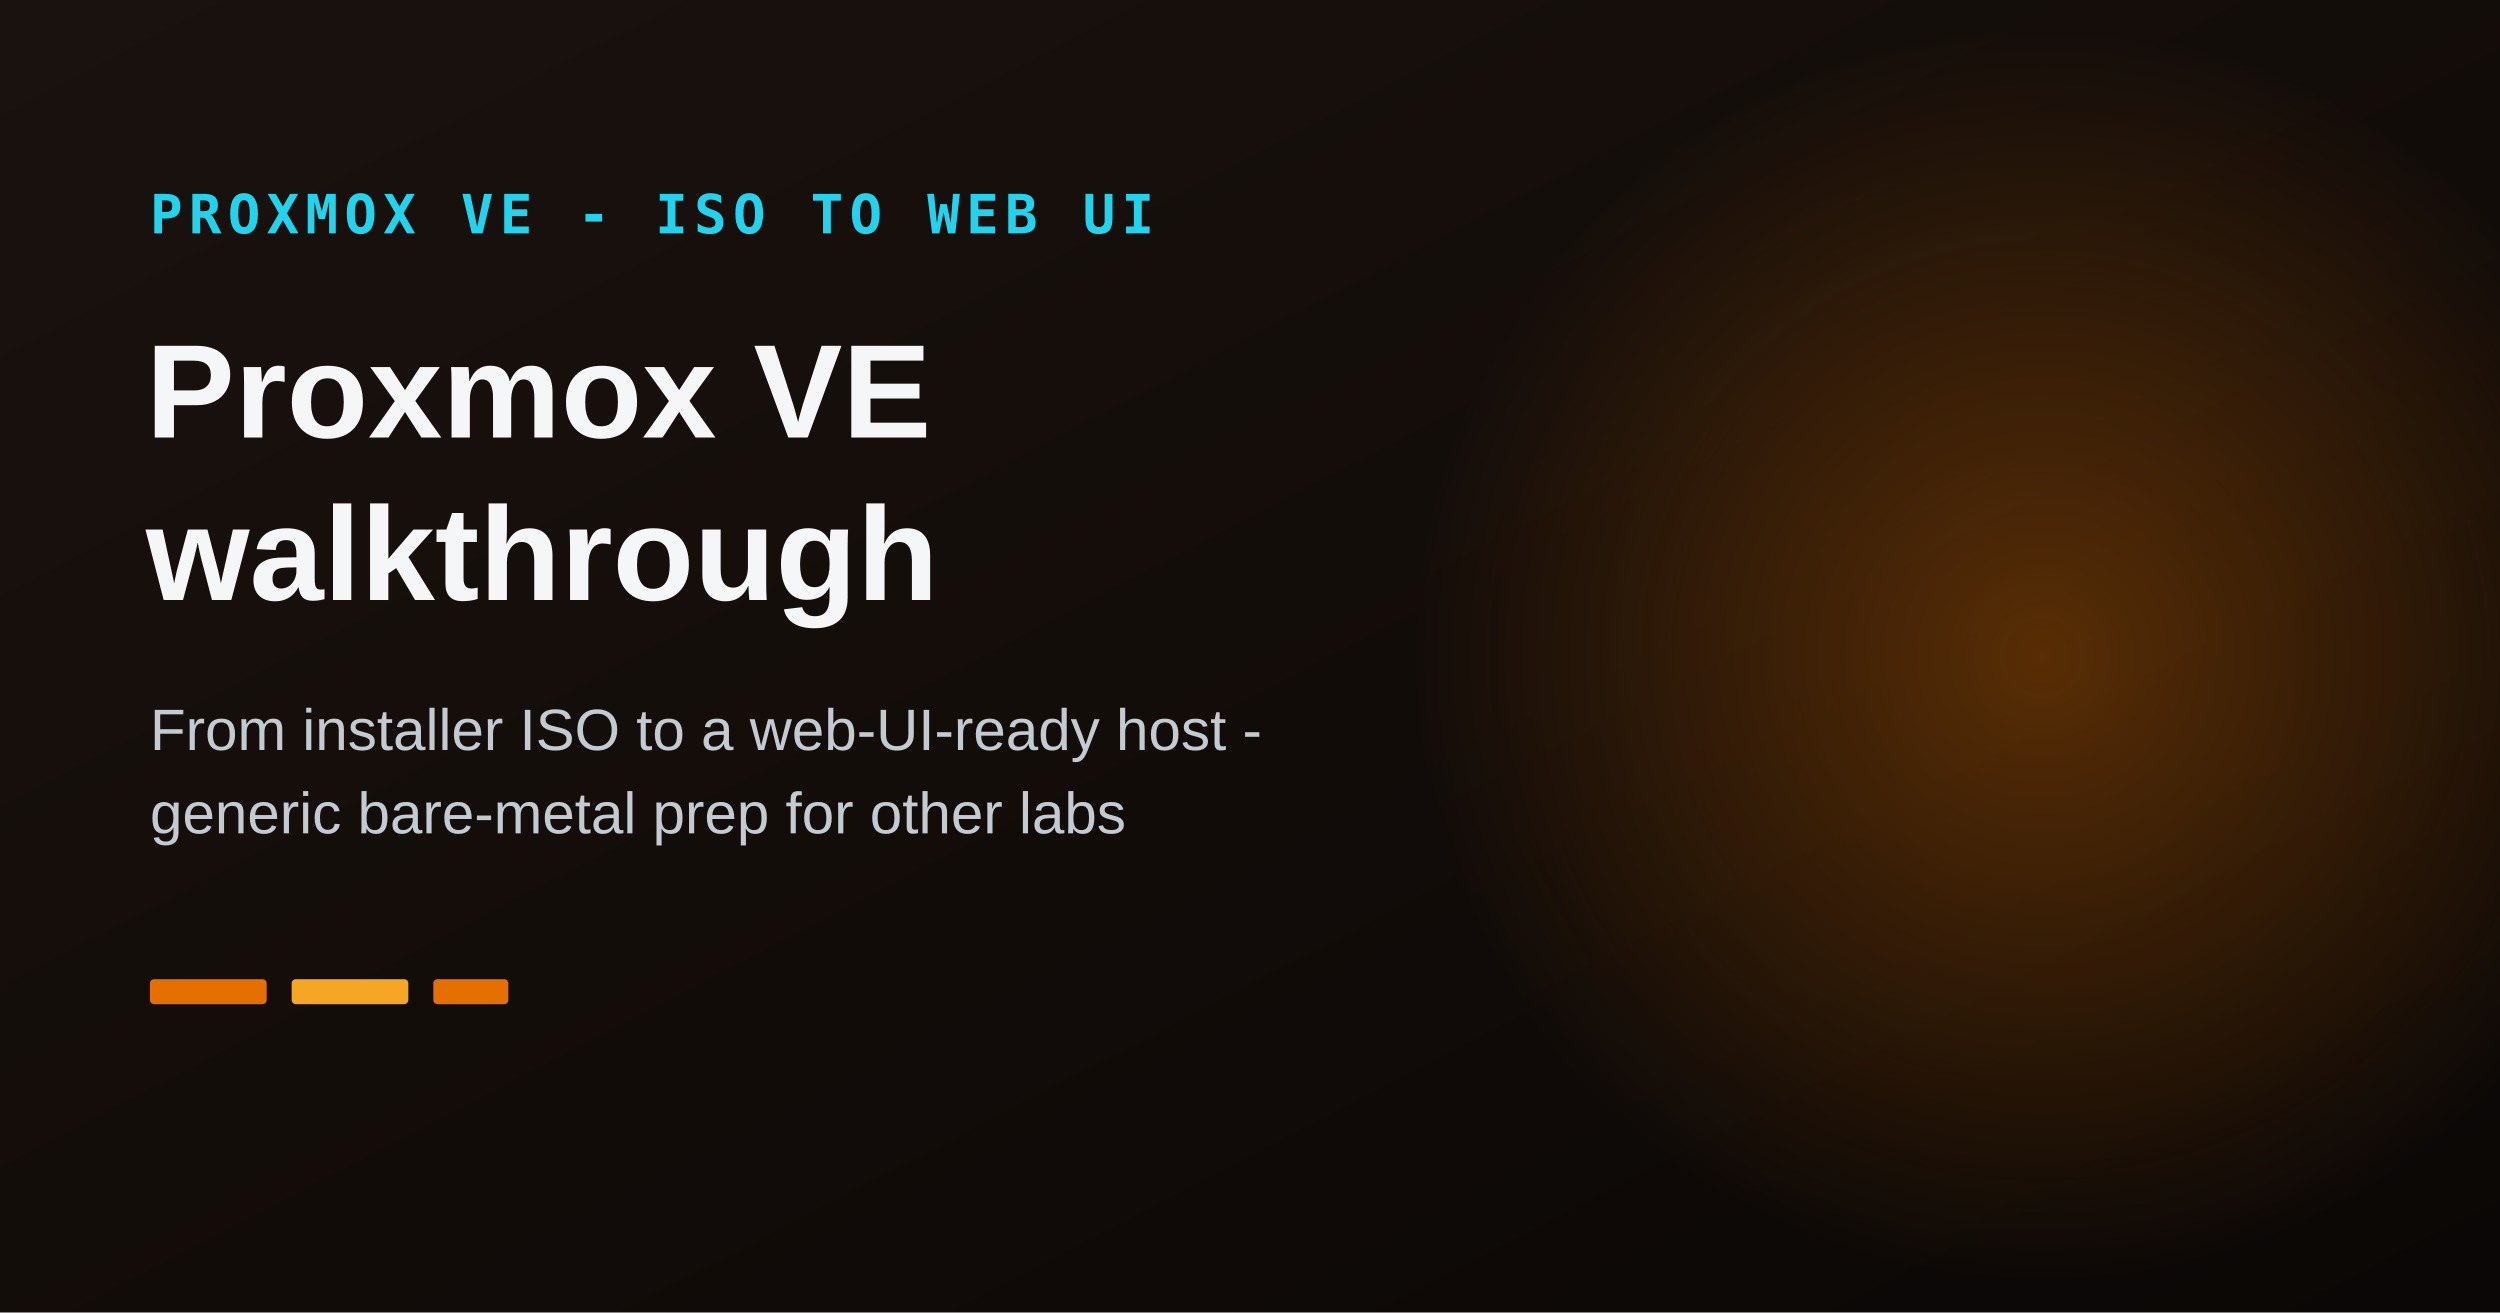
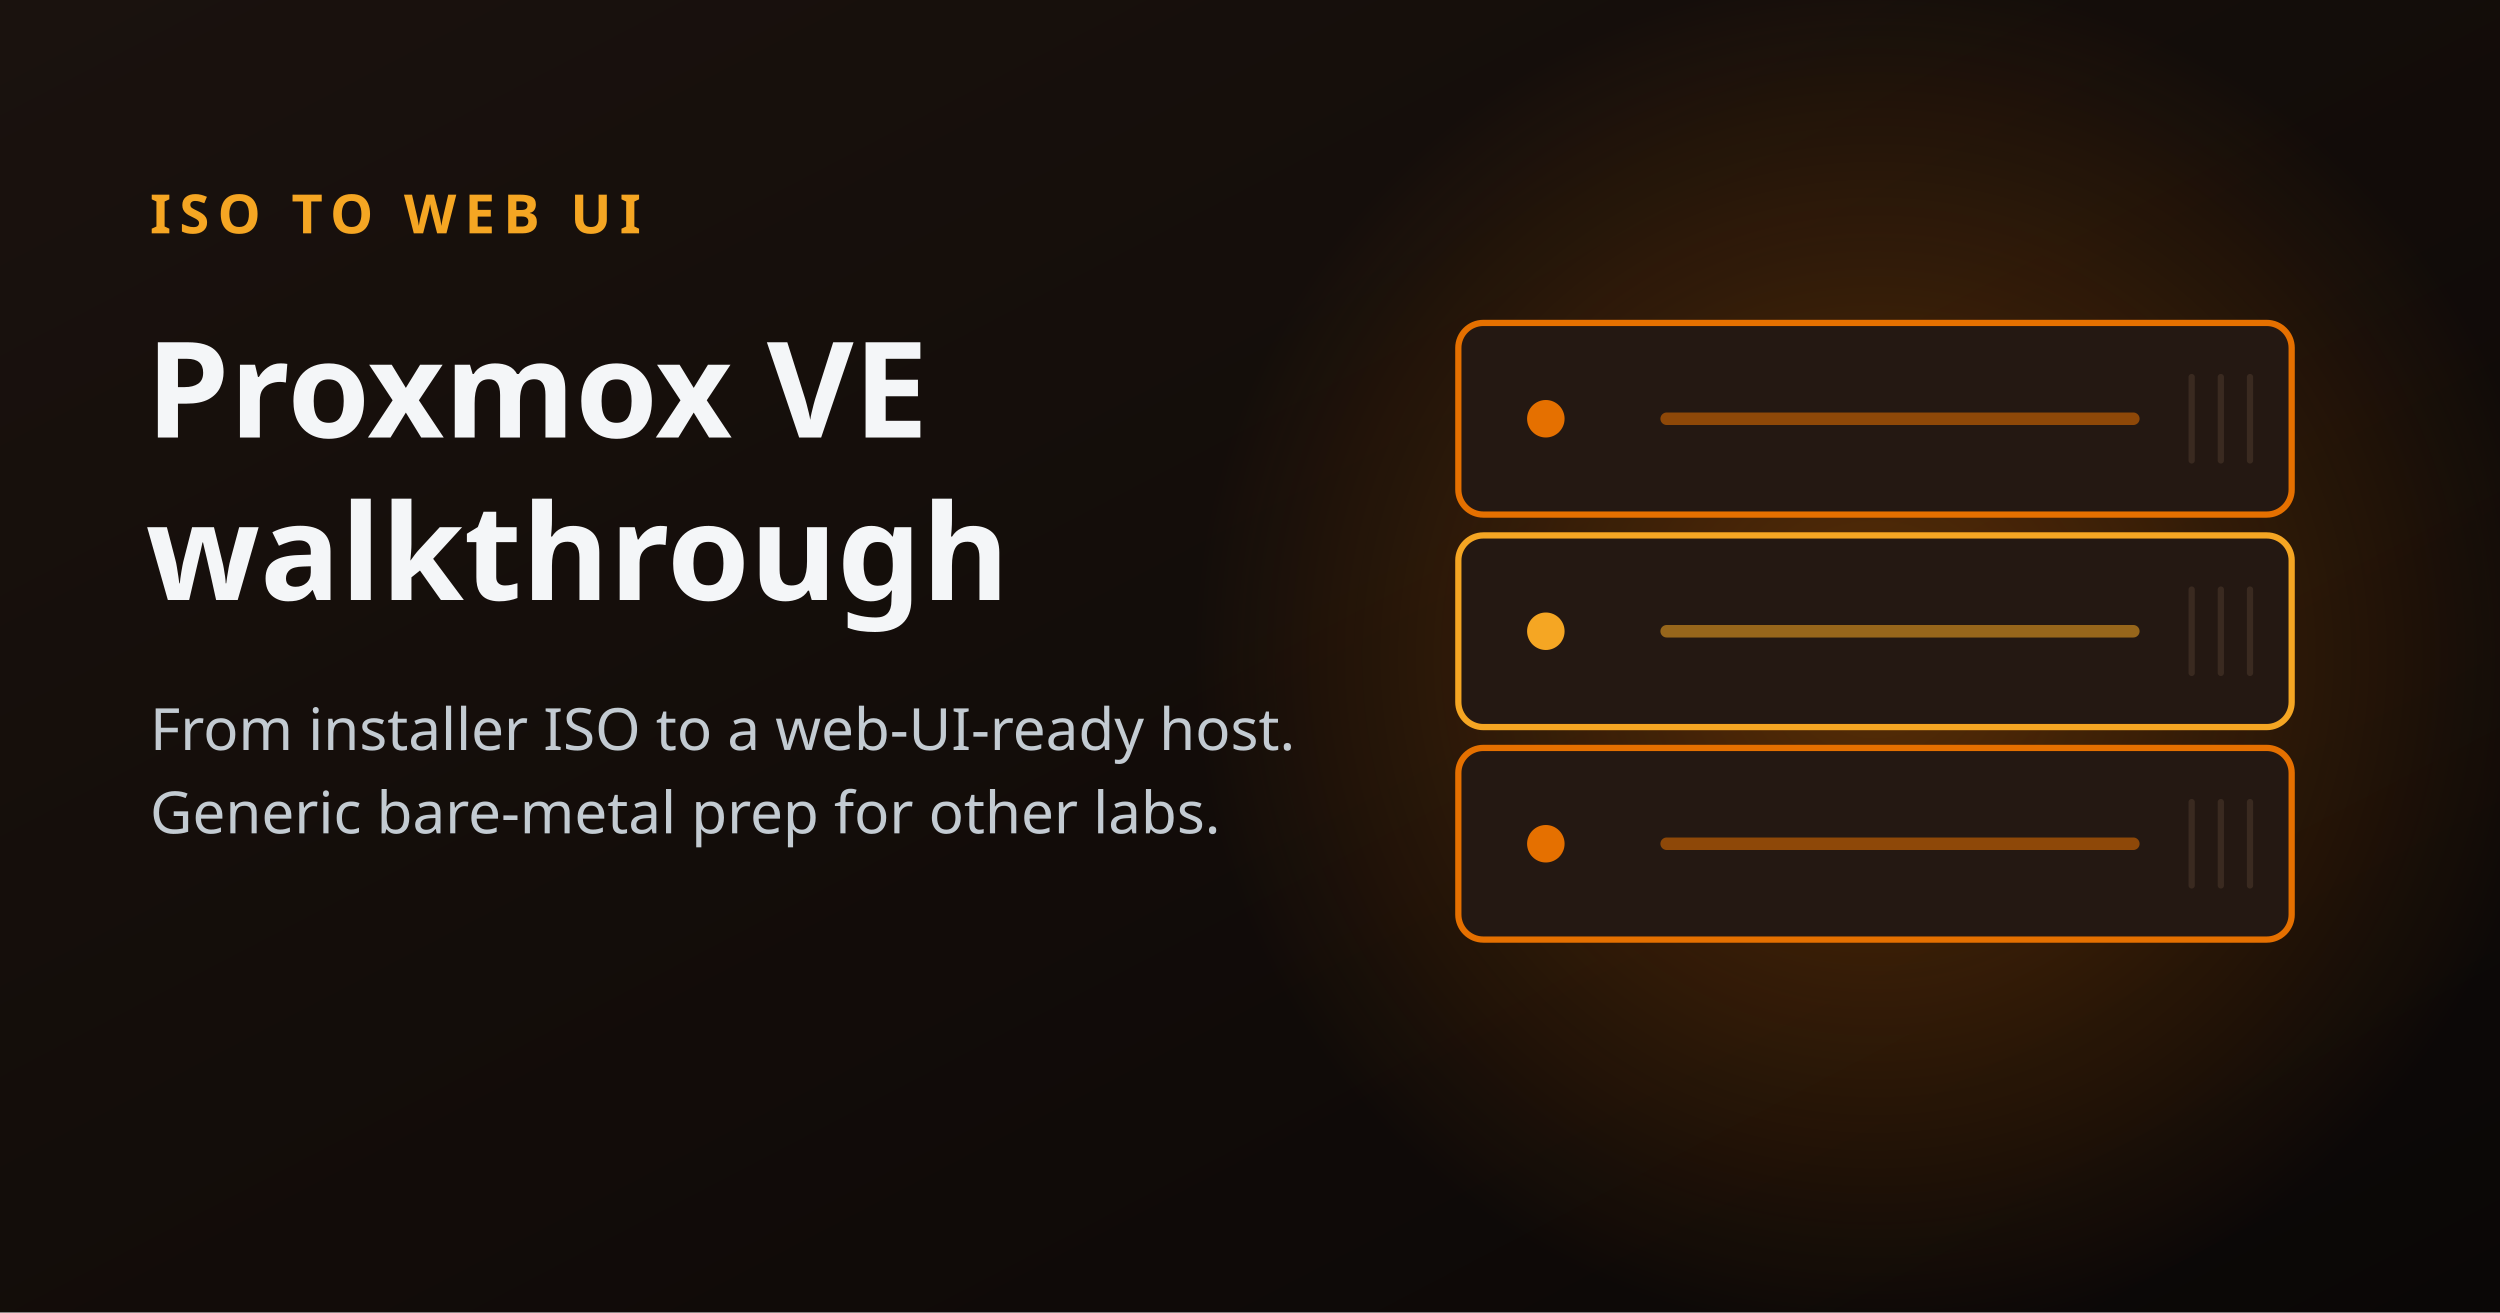
- <svg xmlns="http://www.w3.org/2000/svg" viewBox="0 0 1200 630" width="1200" height="630" role="img" aria-label="Proxmox VE walkthrough" font-family="Outfit, IBM Plex Sans, Helvetica Neue, Arial, sans-serif">
+ <svg xmlns="http://www.w3.org/2000/svg" viewBox="0 0 1200 630" width="1200" height="630" role="img" aria-label="Proxmox VE walkthrough" font-family="Noto Sans, Helvetica Neue, Arial, sans-serif">
  <defs>
    <linearGradient id="og-bg" x1="0" y1="0" x2="1" y2="1">
      <stop offset="0" stop-color="#1a120e" />
      <stop offset="0.55" stop-color="#120c09" />
      <stop offset="1" stop-color="#0a0706" />
    </linearGradient>
    <radialGradient id="og-glow" cx="0.5" cy="0.5" r="0.5">
      <stop offset="0" stop-color="#E57000" stop-opacity="0.34" />
      <stop offset="1" stop-color="#E57000" stop-opacity="0" />
    </radialGradient>
  </defs>
  <rect width="1200" height="630" fill="url(#og-bg)" />
-   <circle cx="980" cy="315" r="300" fill="url(#og-glow)" />
-   <text x="72" y="112" font-family="IBM Plex Mono, ui-monospace, monospace" font-size="26" font-weight="600" letter-spacing="3" fill="#22d3ee">PROXMOX VE - ISO TO WEB UI</text>
+   <circle cx="900" cy="315" r="330" fill="url(#og-glow)" />
+   <g>
+     <rect x="700" y="155" width="400" height="92" rx="12" fill="#241812" stroke="#E57000" stroke-width="3" />
+     <rect x="700" y="257" width="400" height="92" rx="12" fill="#241812" stroke="#F5A623" stroke-width="3" />
+     <rect x="700" y="359" width="400" height="92" rx="12" fill="#241812" stroke="#E57000" stroke-width="3" />
+     <circle cx="742" cy="201" r="9" fill="#E57000" />
+     <circle cx="742" cy="303" r="9" fill="#F5A623" />
+     <circle cx="742" cy="405" r="9" fill="#E57000" />
+     <g stroke-width="6" stroke-linecap="round" opacity="0.55">
+       <path d="M800 201h224" stroke="#E57000" />
+       <path d="M800 303h224" stroke="#F5A623" />
+       <path d="M800 405h224" stroke="#E57000" />
+     </g>
+     <g stroke="#3a2a20" stroke-width="3" stroke-linecap="round">
+       <path d="M1052 181v40M1066 181v40M1080 181v40" />
+       <path d="M1052 283v40M1066 283v40M1080 283v40" />
+       <path d="M1052 385v40M1066 385v40M1080 385v40" />
+     </g>
+   </g>
+   <text x="72" y="112" font-size="26" font-weight="700" letter-spacing="4" fill="#F5A623">ISO TO WEB UI</text>
  <text x="70" y="210" font-size="64" font-weight="700" fill="#f4f6f8">Proxmox VE</text>
  <text x="70" y="288" font-size="64" font-weight="700" fill="#f4f6f8">walkthrough</text>
-   <text x="72" y="360" font-size="28" font-weight="400" fill="#c3cbd2">From installer ISO to a web-UI-ready host -</text>
-   <text x="72" y="400" font-size="28" font-weight="400" fill="#c3cbd2">generic bare-metal prep for other labs</text>
-   <rect x="72" y="470" width="56" height="12" rx="2" fill="#E57000" />
-   <rect x="140" y="470" width="56" height="12" rx="2" fill="#F5A623" />
-   <rect x="208" y="470" width="36" height="12" rx="2" fill="#E57000" />
+   <text x="72" y="360" font-size="28" font-weight="400" fill="#c3cbd2">From installer ISO to a web-UI-ready host.</text>
+   <text x="72" y="400" font-size="28" font-weight="400" fill="#c3cbd2">Generic bare-metal prep for other labs.</text>
</svg>
